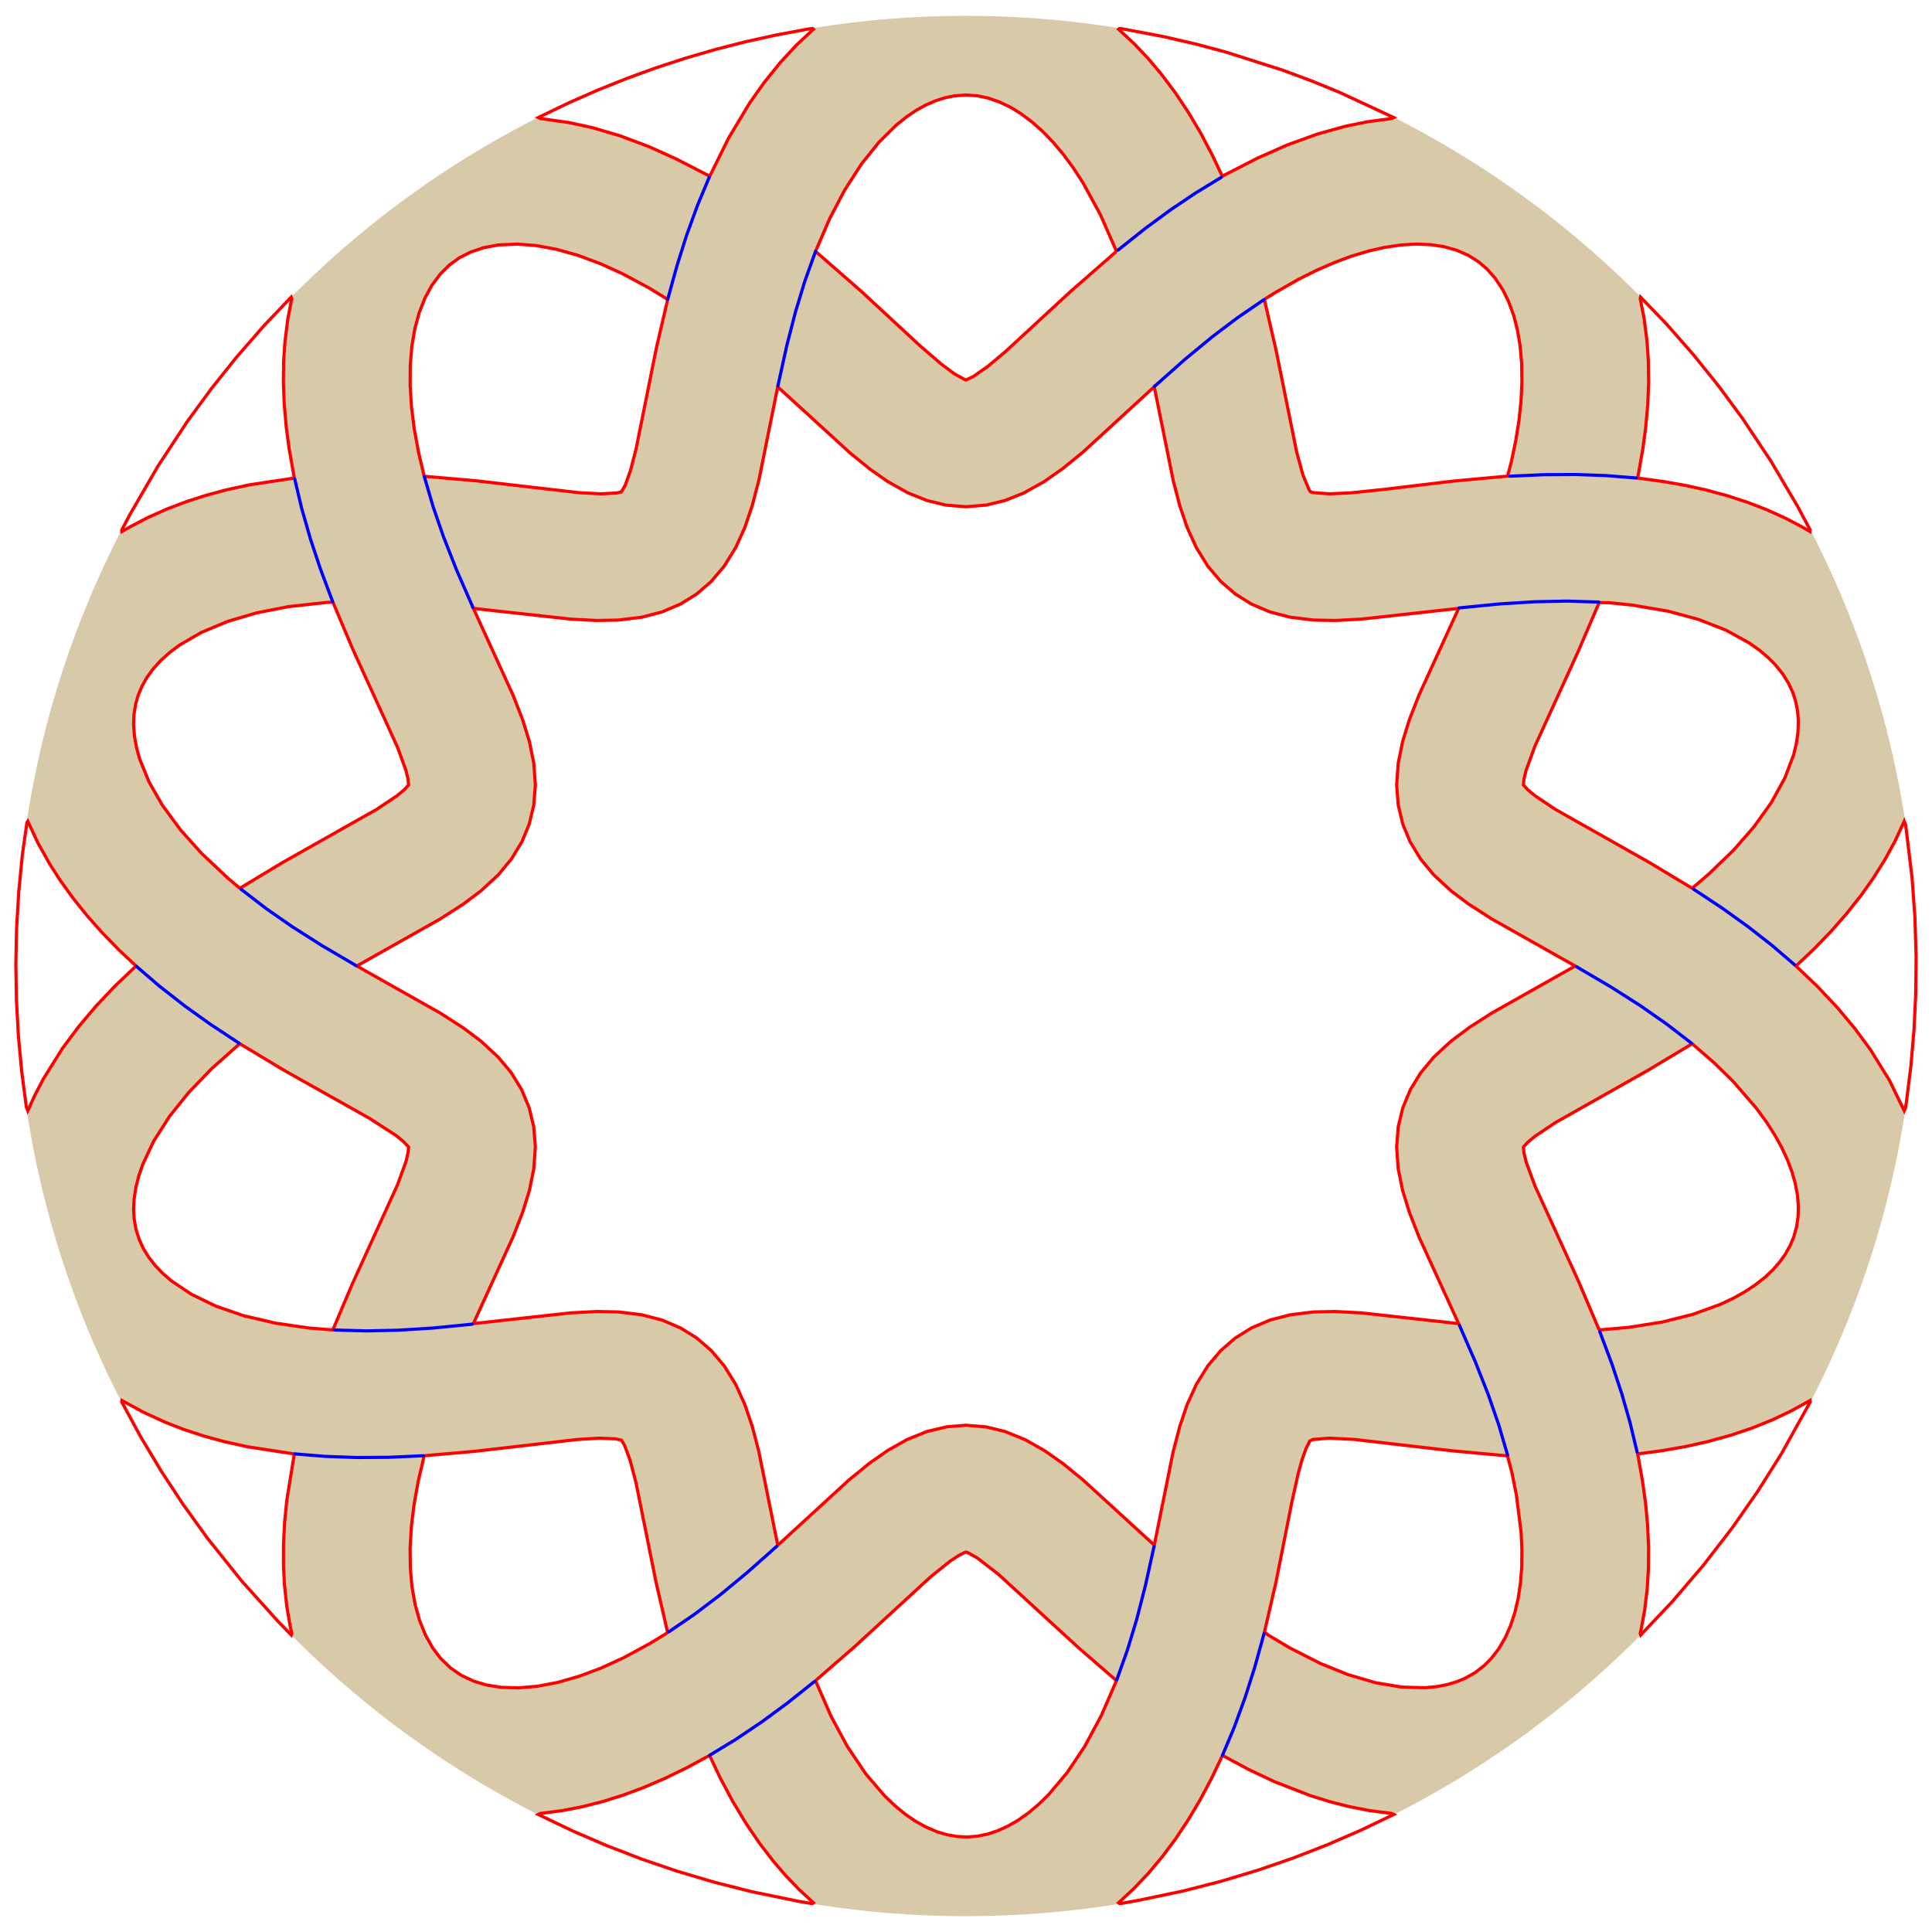
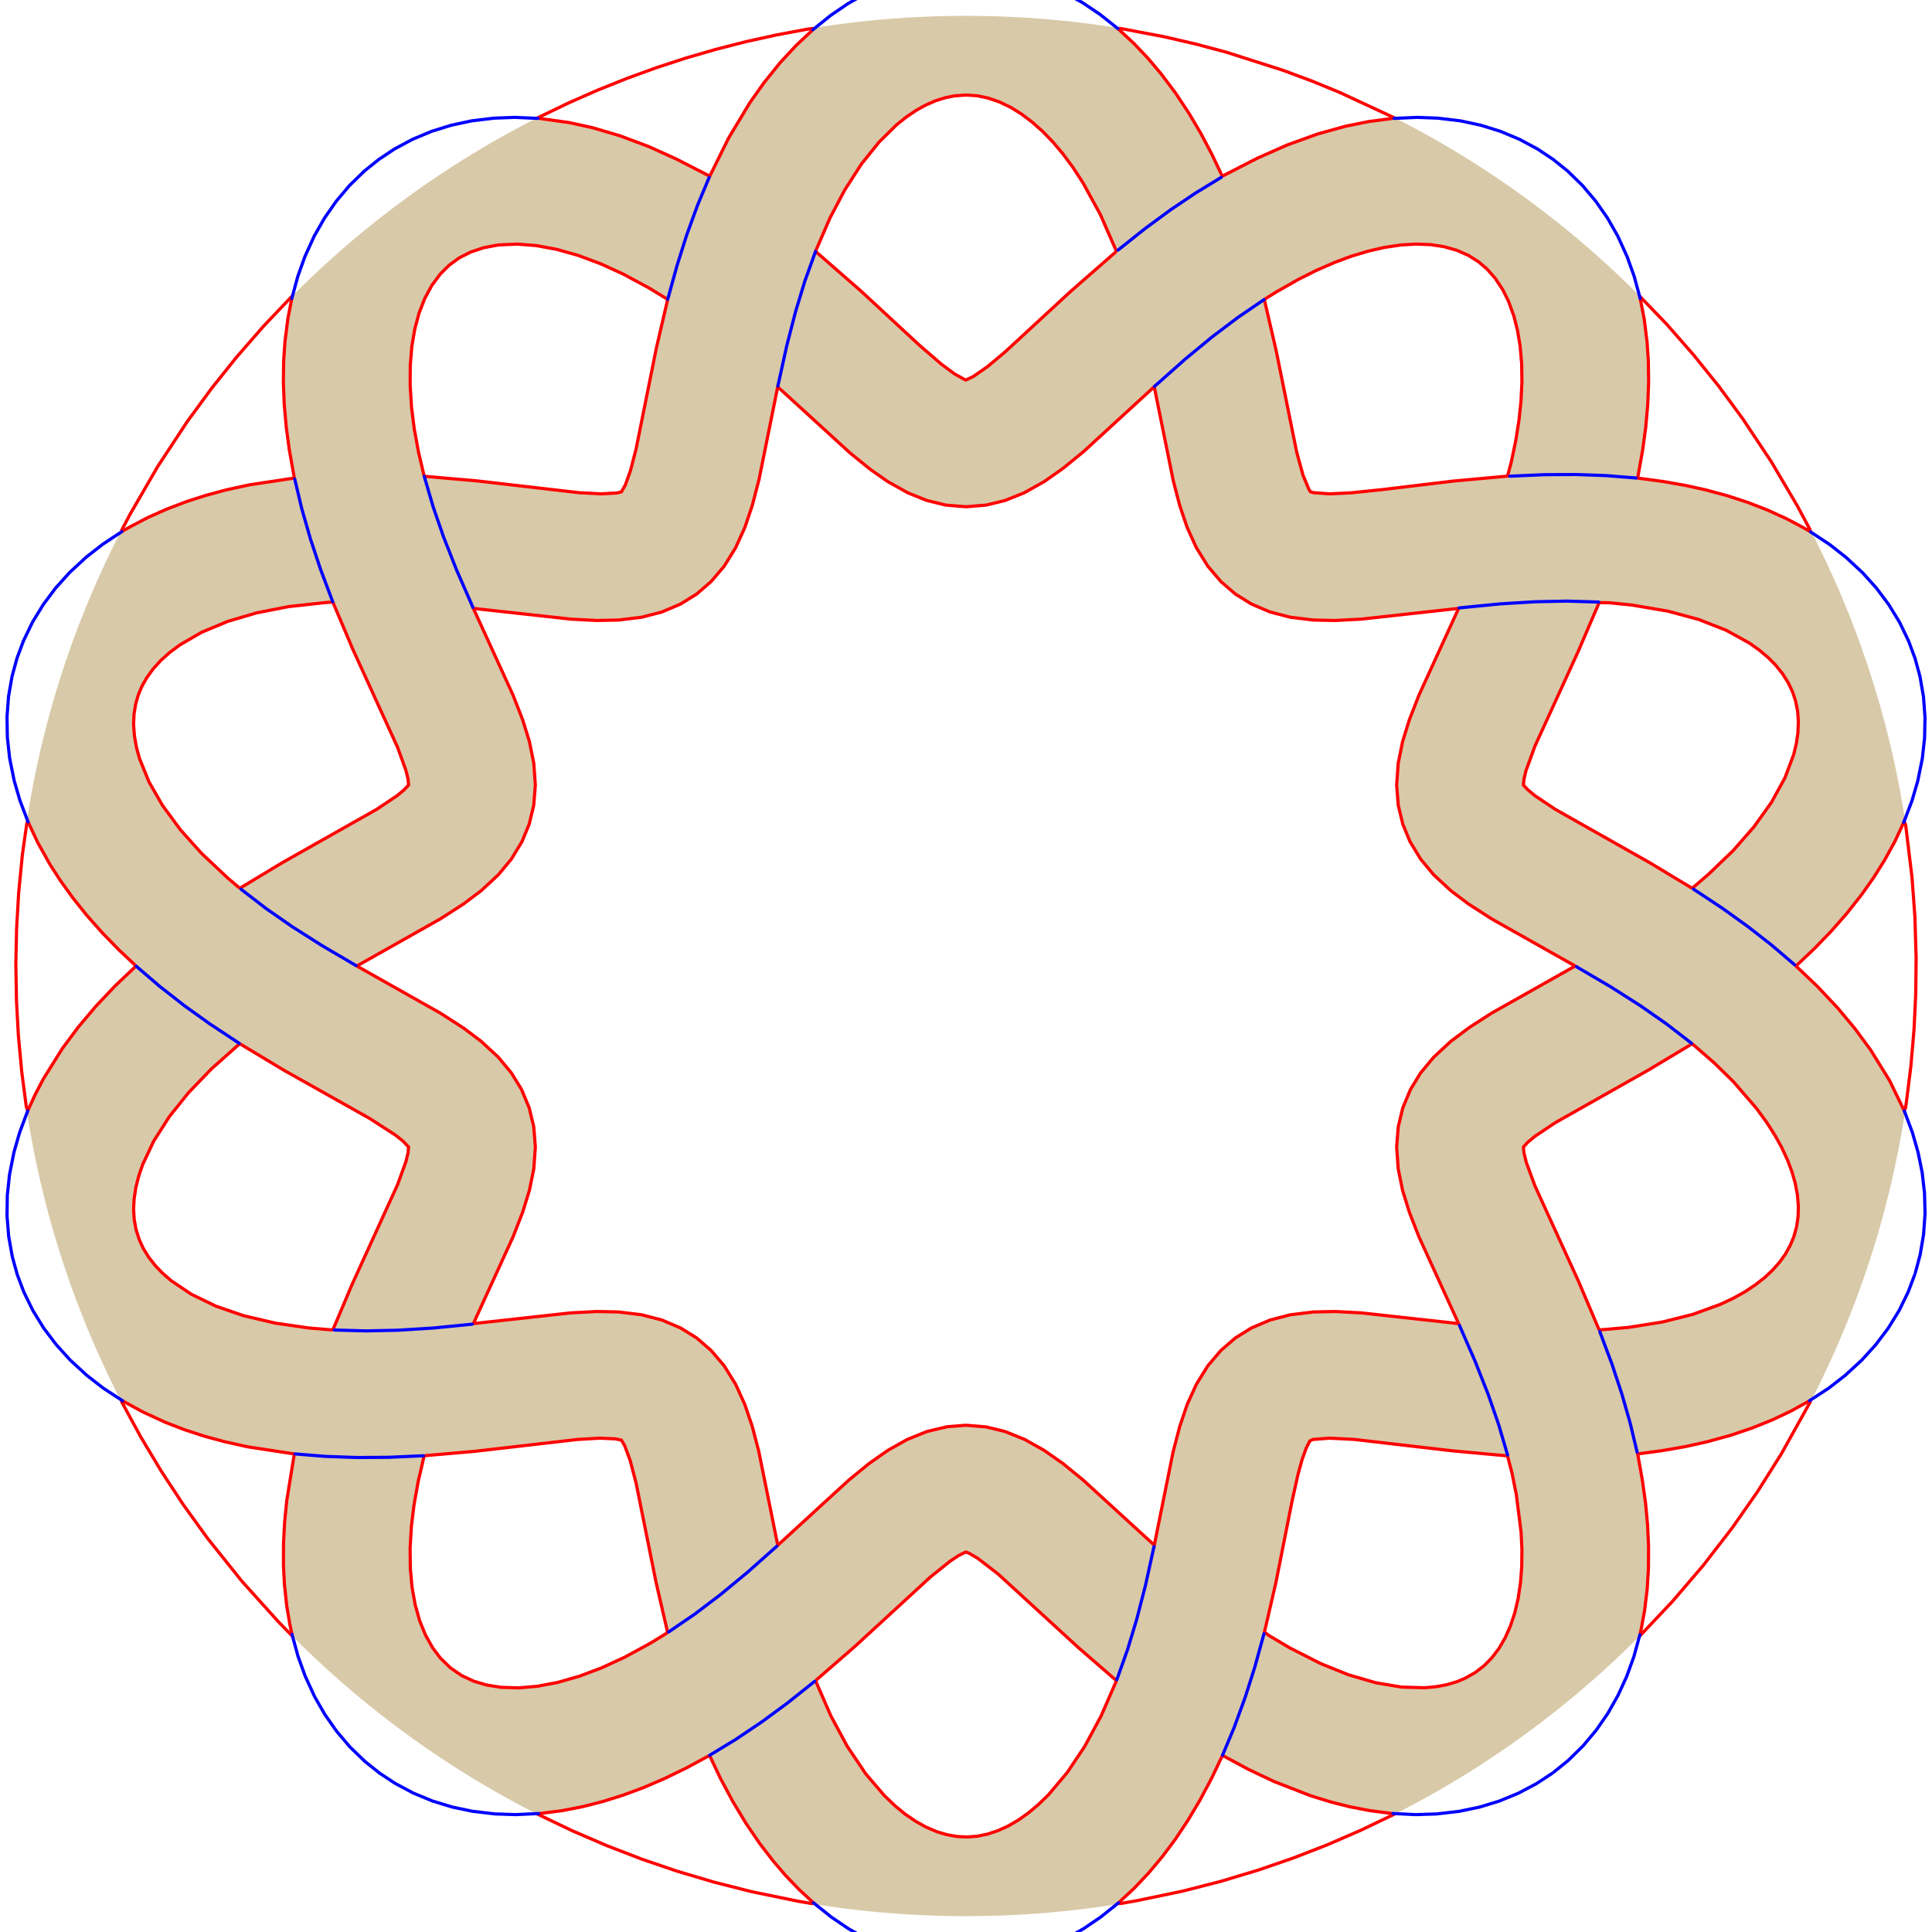
<svg xmlns="http://www.w3.org/2000/svg" width="61mm" height="61mm" viewBox="-30.5 -30.5 61 61">
  <g id="preview">
    <path fill="#d8c9a8" fill-rule="evenodd" d="M30 0A30 30 0 1 0 -30 0A30 30 0 1 0 30 0ZM-5.019 -29.577L-4.846 -29.601L-4.817 -29.577L-5.355 -29.074L-5.864 -28.526L-6.38 -27.886L-6.832 -27.246L-7.497 -26.138L-8.091 -24.937L-9.143 -25.478L-10.011 -25.87L-10.926 -26.213L-11.794 -26.469L-12.526 -26.629L-13.44 -26.757L-13.505 -26.789L-12.526 -27.26L-11.611 -27.662L-10.697 -28.028L-9.783 -28.36L-8.857 -28.663L-7.909 -28.939L-6.949 -29.184L-5.989 -29.396L-5.019 -29.577ZM4.817 -29.577L4.846 -29.601L4.891 -29.599L6.263 -29.339L7.269 -29.106L8.229 -28.849L10.011 -28.28L10.926 -27.94L11.794 -27.584L13.505 -26.789L13.44 -26.757L12.709 -26.661L11.977 -26.513L11.109 -26.272L10.149 -25.926L9.206 -25.509L8.091 -24.937L7.771 -25.612L7.416 -26.286L7.038 -26.926L6.613 -27.566L6.171 -28.155L5.743 -28.663L5.303 -29.126L4.817 -29.577ZM-0.361 -27.474L0 -27.5L0.366 -27.474L0.686 -27.407L1.051 -27.283L1.414 -27.109L1.737 -26.91L2.082 -26.651L2.423 -26.348L2.743 -26.017L3.063 -25.638L3.383 -25.205L3.692 -24.731L4.242 -23.726L4.743 -22.583L4.72 -22.537L3.308 -21.303L1.228 -19.383L0.681 -18.926L0.229 -18.612L0 -18.503L-0.046 -18.519L-0.366 -18.697L-0.777 -19.002L-1.463 -19.593L-3.308 -21.303L-4.72 -22.537L-4.743 -22.583L-4.297 -23.613L-3.828 -24.503L-3.298 -25.326L-2.748 -26.011L-2.191 -26.56L-1.874 -26.813L-1.571 -27.017L-1.28 -27.179L-0.96 -27.319L-0.64 -27.419L-0.361 -27.474ZM-14.762 -22.766L-14.171 -22.793L-13.577 -22.747L-12.937 -22.63L-12.251 -22.438L-11.534 -22.171L-10.832 -21.851L-10.011 -21.409L-9.463 -21.074L-9.423 -21.029L-9.774 -19.52L-10.418 -16.32L-10.596 -15.634L-10.761 -15.177L-10.88 -14.971L-11.017 -14.936L-11.52 -14.908L-12.206 -14.943L-15.451 -15.318L-17.051 -15.458L-17.097 -15.467L-17.115 -15.497L-17.287 -16.229L-17.421 -16.96L-17.507 -17.646L-17.55 -18.331L-17.546 -18.971L-17.497 -19.566L-17.403 -20.114L-17.268 -20.617L-17.09 -21.074L-16.868 -21.486L-16.596 -21.851L-16.32 -22.125L-16 -22.358L-15.634 -22.544L-15.223 -22.681L-14.762 -22.766ZM13.736 -22.766L14.217 -22.794L14.674 -22.775L15.086 -22.713L15.497 -22.598L15.863 -22.436L16.183 -22.234L16.457 -21.999L16.708 -21.714L16.95 -21.349L17.13 -20.983L17.297 -20.526L17.413 -20.069L17.497 -19.566L17.544 -19.017L17.552 -18.423L17.523 -17.829L17.46 -17.234L17.359 -16.594L17.216 -15.909L17.097 -15.467L15.406 -15.313L13.13 -15.04L12.16 -14.94L11.474 -14.908L10.971 -14.945L10.88 -14.971L10.834 -15.033L10.64 -15.497L10.44 -16.229L9.793 -19.429L9.423 -21.029L9.463 -21.074L9.783 -21.273L10.477 -21.669L11.063 -21.963L11.646 -22.217L12.16 -22.408L12.709 -22.573L13.211 -22.688L13.736 -22.766ZM-21.306 -21.12L-21.287 -21.074L-21.412 -20.434L-21.504 -19.703L-21.544 -19.109L-21.553 -18.423L-21.526 -17.737L-21.461 -17.006L-21.369 -16.32L-21.207 -15.406L-22.629 -15.191L-23.36 -15.032L-24.008 -14.857L-24.594 -14.669L-25.234 -14.426L-25.829 -14.161L-26.377 -13.875L-26.651 -13.718L-26.658 -13.76L-26.393 -14.263L-25.52 -15.771L-24.588 -17.189L-23.818 -18.24L-23.04 -19.213L-22.175 -20.206L-21.306 -21.12ZM21.298 -21.12L22.126 -20.26L22.975 -19.291L23.771 -18.301L24.523 -17.28L25.417 -15.936L26.243 -14.537L26.658 -13.76L26.651 -13.718L26.423 -13.849L25.9 -14.126L25.297 -14.4L24.686 -14.637L24.046 -14.846L23.36 -15.032L22.72 -15.173L22.034 -15.294L21.207 -15.406L21.369 -16.32L21.461 -17.006L21.526 -17.737L21.553 -18.423L21.544 -19.109L21.504 -19.703L21.412 -20.434L21.287 -21.074L21.298 -21.12ZM-5.945 -18.286L-3.657 -16.195L-3.021 -15.68L-2.469 -15.294L-1.829 -14.936L-1.234 -14.698L-0.64 -14.553L0 -14.5L0.64 -14.553L1.234 -14.698L1.829 -14.936L2.469 -15.294L3.063 -15.712L3.703 -16.234L5.943 -18.289L6.546 -15.314L6.749 -14.537L6.981 -13.851L7.271 -13.211L7.634 -12.625L8.046 -12.14L8.503 -11.745L9.011 -11.429L9.6 -11.178L10.24 -11.012L10.971 -10.923L11.657 -10.909L12.48 -10.952L15.554 -11.291L14.3 -8.549L13.997 -7.771L13.785 -7.086L13.646 -6.4L13.597 -5.714L13.648 -5.074L13.791 -4.48L14.017 -3.931L14.354 -3.376L14.766 -2.88L15.309 -2.377L15.863 -1.96L16.594 -1.489L19.234 0L16.594 1.489L15.909 1.929L15.314 2.373L14.766 2.88L14.354 3.376L14.034 3.897L13.791 4.48L13.648 5.074L13.597 5.714L13.646 6.4L13.785 7.086L13.997 7.771L14.3 8.549L15.554 11.291L12.48 10.952L11.657 10.909L10.971 10.923L10.24 11.012L9.6 11.178L9.011 11.429L8.503 11.745L8.046 12.14L7.634 12.625L7.271 13.211L6.981 13.851L6.749 14.537L6.537 15.35L5.945 18.286L3.697 16.229L3.063 15.711L2.469 15.294L1.855 14.949L1.234 14.698L0.64 14.553L0 14.5L-0.594 14.546L-1.234 14.698L-1.855 14.949L-2.469 15.294L-3.063 15.711L-3.697 16.229L-5.943 18.289L-6.545 15.314L-6.749 14.537L-6.981 13.851L-7.271 13.211L-7.634 12.625L-8.046 12.14L-8.503 11.745L-9.011 11.429L-9.6 11.178L-10.24 11.012L-10.971 10.923L-11.657 10.909L-12.48 10.952L-15.554 11.291L-14.3 8.549L-13.997 7.771L-13.785 7.086L-13.646 6.4L-13.597 5.714L-13.648 5.074L-13.791 4.48L-14.034 3.897L-14.354 3.376L-14.766 2.88L-15.314 2.373L-15.863 1.96L-16.594 1.489L-19.234 0L-16.594 -1.489L-15.863 -1.96L-15.309 -2.377L-14.766 -2.88L-14.354 -3.376L-14.017 -3.931L-13.791 -4.48L-13.648 -5.074L-13.597 -5.714L-13.646 -6.4L-13.785 -7.086L-13.997 -7.771L-14.3 -8.549L-15.554 -11.291L-12.48 -10.952L-11.657 -10.909L-10.971 -10.923L-10.24 -11.012L-9.6 -11.178L-9.011 -11.429L-8.503 -11.745L-8.046 -12.14L-7.634 -12.625L-7.271 -13.211L-6.981 -13.851L-6.749 -14.537L-6.535 -15.36L-5.945 -18.286ZM-20.236 -11.474L-20.023 -11.488L-19.977 -11.458L-19.365 -10.011L-17.947 -6.903L-17.682 -6.171L-17.616 -5.897L-17.6 -5.714L-17.737 -5.565L-17.966 -5.375L-18.606 -4.947L-21.577 -3.268L-22.903 -2.469L-22.949 -2.472L-23.314 -2.782L-24.137 -3.557L-24.8 -4.297L-25.371 -5.073L-25.792 -5.806L-26.091 -6.537L-26.192 -6.903L-26.256 -7.269L-26.282 -7.634L-26.268 -7.954L-26.216 -8.274L-26.137 -8.549L-26.023 -8.823L-25.87 -9.097L-25.672 -9.371L-25.424 -9.646L-25.143 -9.898L-24.823 -10.137L-24.137 -10.535L-23.314 -10.879L-22.4 -11.149L-21.394 -11.346L-20.236 -11.474ZM19.991 -11.474L20.297 -11.47L21.029 -11.396L22.171 -11.202L23.131 -10.942L24 -10.601L24.731 -10.198L25.051 -9.971L25.328 -9.737L25.555 -9.509L25.783 -9.226L25.966 -8.934L26.103 -8.641L26.193 -8.366L26.257 -8.046L26.281 -7.726L26.266 -7.36L26.22 -7.04L26.133 -6.674L25.857 -5.943L25.431 -5.166L24.874 -4.389L24.229 -3.652L23.451 -2.903L22.949 -2.472L22.903 -2.469L21.577 -3.268L18.606 -4.947L17.966 -5.375L17.737 -5.565L17.6 -5.714L17.616 -5.897L17.682 -6.171L17.966 -6.949L19.324 -9.92L19.991 -11.474ZM-29.65 -4.526L-29.623 -4.57L-29.303 -3.886L-28.918 -3.2L-28.594 -2.697L-28.199 -2.149L-27.76 -1.6L-27.274 -1.051L-26.743 -0.506L-26.205 0L-26.877 0.64L-27.474 1.272L-28.023 1.922L-28.526 2.597L-29.132 3.566L-29.394 4.068L-29.623 4.57L-29.669 4.447L-29.814 3.337L-29.92 2.194L-29.98 1.097L-30 -0.046L-29.976 -1.189L-29.909 -2.331L-29.793 -3.52L-29.65 -4.526ZM29.604 -4.526L29.623 -4.57L29.669 -4.447L29.87 -2.789L29.96 -1.554L29.999 -0.274L29.987 0.869L29.932 2.011L29.834 3.154L29.691 4.297L29.663 4.48L29.623 4.57L29.157 3.611L28.563 2.651L28.069 1.98L27.52 1.323L26.88 0.643L26.205 0L26.786 -0.549L27.316 -1.097L27.798 -1.646L28.268 -2.24L28.656 -2.789L29 -3.337L29.327 -3.931L29.604 -4.526ZM-22.999 2.514L-22.949 2.472L-22.903 2.469L-21.531 3.294L-18.834 4.81L-18.011 5.341L-17.774 5.531L-17.6 5.714L-17.616 5.897L-17.682 6.171L-17.947 6.903L-19.383 10.052L-19.977 11.458L-20.023 11.489L-20.75 11.429L-21.806 11.276L-22.811 11.04L-23.68 10.741L-24.457 10.365L-25.097 9.935L-25.371 9.696L-25.6 9.457L-25.809 9.189L-25.977 8.914L-26.103 8.64L-26.205 8.32L-26.263 8L-26.282 7.68L-26.266 7.36L-26.211 6.994L-26.119 6.629L-25.993 6.263L-25.648 5.531L-25.152 4.754L-24.549 4.001L-23.822 3.246L-22.999 2.514ZM22.831 2.514L22.903 2.469L22.949 2.472L23.628 3.063L24.229 3.652L24.96 4.498L25.28 4.936L25.543 5.349L25.746 5.714L25.938 6.126L26.076 6.491L26.181 6.857L26.25 7.223L26.281 7.589L26.272 7.909L26.226 8.229L26.137 8.549L26.023 8.823L25.87 9.097L25.691 9.347L25.469 9.6L25.226 9.829L24.914 10.073L24.592 10.286L24.229 10.489L23.817 10.683L22.949 10.999L21.989 11.24L20.937 11.408L20.023 11.489L19.977 11.458L19.344 9.966L17.966 6.948L17.691 6.203L17.616 5.897L17.6 5.714L17.737 5.565L17.966 5.375L18.606 4.947L21.531 3.294L22.831 2.514ZM-26.658 13.76L-26.651 13.718L-25.991 14.08L-25.28 14.407L-24.686 14.637L-24.046 14.846L-23.406 15.02L-22.674 15.182L-21.207 15.406L-21.445 16.869L-21.513 17.554L-21.549 18.24L-21.55 18.926L-21.52 19.52L-21.447 20.206L-21.346 20.8L-21.287 21.074L-21.303 21.123L-21.714 20.7L-22.859 19.429L-23.954 18.061L-24.714 17.006L-25.406 15.954L-26.057 14.867L-26.658 13.76ZM26.576 13.76L26.651 13.718L26.658 13.76L25.742 15.406L24.993 16.594L24.195 17.737L23.277 18.926L22.309 20.058L21.303 21.123L21.287 21.074L21.318 20.937L21.427 20.343L21.509 19.657L21.547 19.017L21.551 18.331L21.52 17.646L21.456 16.96L21.354 16.229L21.207 15.406L21.989 15.301L22.72 15.173L23.406 15.02L24.137 14.819L24.823 14.587L25.463 14.329L26.057 14.047L26.576 13.76ZM-12.268 14.949L-11.566 14.908L-11.063 14.93L-10.88 14.971L-10.782 15.131L-10.606 15.603L-10.418 16.32L-9.783 19.474L-9.423 21.029L-9.463 21.074L-9.966 21.382L-10.789 21.83L-11.52 22.166L-12.206 22.423L-12.891 22.62L-13.531 22.741L-14.126 22.792L-14.674 22.775L-15.131 22.703L-15.543 22.581L-15.928 22.4L-16.274 22.163L-16.594 21.854L-16.838 21.531L-17.068 21.12L-17.253 20.663L-17.393 20.16L-17.491 19.611L-17.544 19.017L-17.551 18.377L-17.511 17.691L-17.427 17.006L-17.296 16.274L-17.115 15.497L-17.097 15.467L-17.051 15.458L-15.497 15.322L-12.268 14.949ZM10.953 14.949L11.474 14.908L12.251 14.947L15.36 15.308L17.097 15.467L17.237 16L17.375 16.686L17.526 17.874L17.552 18.423L17.546 18.971L17.507 19.474L17.432 19.977L17.324 20.434L17.186 20.846L17.023 21.211L16.823 21.554L16.596 21.851L16.366 22.085L16.077 22.309L15.753 22.491L15.497 22.598L15.177 22.693L14.857 22.753L14.491 22.788L13.76 22.768L12.937 22.63L12.069 22.376L11.2 22.026L10.226 21.531L9.554 21.132L9.423 21.029L9.783 19.474L10.291 16.914L10.484 16.046L10.61 15.589L10.741 15.223L10.858 14.994L10.953 14.949ZM-0.032 18.514L0 18.503L0.091 18.539L0.365 18.697L1.017 19.2L3.56 21.531L4.72 22.537L4.743 22.583L4.265 23.68L3.749 24.638L3.197 25.463L2.606 26.165L2.286 26.476L1.967 26.743L1.646 26.97L1.326 27.156L1.006 27.301L0.686 27.407L0.366 27.474L0.046 27.5L-0.274 27.485L-0.594 27.43L-0.914 27.336L-1.28 27.179L-1.6 26.999L-1.92 26.779L-2.243 26.514L-2.577 26.194L-3.163 25.509L-3.749 24.638L-4.265 23.68L-4.743 22.583L-4.72 22.537L-3.51 21.486L-1.123 19.291L-0.498 18.789L-0.229 18.612L-0.032 18.514ZM-8.163 24.96L-8.091 24.937L-7.755 25.646L-7.364 26.377L-6.949 27.066L-6.515 27.703L-6.094 28.251L-5.702 28.709L-5.263 29.166L-4.817 29.577L-4.846 29.601L-4.891 29.599L-5.303 29.528L-6.766 29.227L-7.954 28.926L-9.143 28.573L-10.24 28.198L-11.337 27.775L-12.434 27.302L-13.505 26.789L-13.44 26.757L-12.754 26.669L-12.114 26.545L-11.474 26.382L-10.834 26.182L-10.194 25.945L-9.509 25.651L-8.823 25.318L-8.163 24.96ZM8.081 24.96L8.091 24.937L8.137 24.945L8.914 25.364L9.737 25.753L10.88 26.197L11.52 26.395L12.114 26.545L12.754 26.669L13.44 26.757L13.505 26.789L12.48 27.281L11.402 27.749L10.331 28.165L9.234 28.543L8.046 28.901L6.857 29.206L5.394 29.511L4.891 29.599L4.846 29.601L4.817 29.577L5.303 29.126L5.76 28.644L6.204 28.114L6.613 27.566L7.009 26.971L7.39 26.331L7.755 25.646L8.081 24.96Z" />
  </g>
  <g id="cut" fill="none" stroke="#ff0000" stroke-width="0.1">
    <path d="M-5.019 -29.577L-4.846 -29.601L-4.817 -29.577L-5.355 -29.074L-5.864 -28.526L-6.38 -27.886L-6.832 -27.246L-7.497 -26.138L-8.091 -24.937L-9.143 -25.478L-10.011 -25.87L-10.926 -26.213L-11.794 -26.469L-12.526 -26.629L-13.44 -26.757L-13.505 -26.789L-12.526 -27.26L-11.611 -27.662L-10.697 -28.028L-9.783 -28.36L-8.857 -28.663L-7.909 -28.939L-6.949 -29.184L-5.989 -29.396L-5.019 -29.577ZM4.817 -29.577L4.846 -29.601L4.891 -29.599L6.263 -29.339L7.269 -29.106L8.229 -28.849L10.011 -28.28L10.926 -27.94L11.794 -27.584L13.505 -26.789L13.44 -26.757L12.709 -26.661L11.977 -26.513L11.109 -26.272L10.149 -25.926L9.206 -25.509L8.091 -24.937L7.771 -25.612L7.416 -26.286L7.038 -26.926L6.613 -27.566L6.171 -28.155L5.743 -28.663L5.303 -29.126L4.817 -29.577ZM-0.361 -27.474L0 -27.5L0.366 -27.474L0.686 -27.407L1.051 -27.283L1.414 -27.109L1.737 -26.91L2.082 -26.651L2.423 -26.348L2.743 -26.017L3.063 -25.638L3.383 -25.205L3.692 -24.731L4.242 -23.726L4.743 -22.583L4.72 -22.537L3.308 -21.303L1.228 -19.383L0.681 -18.926L0.229 -18.612L0 -18.503L-0.046 -18.519L-0.366 -18.697L-0.777 -19.002L-1.463 -19.593L-3.308 -21.303L-4.72 -22.537L-4.743 -22.583L-4.297 -23.613L-3.828 -24.503L-3.298 -25.326L-2.748 -26.011L-2.191 -26.56L-1.874 -26.813L-1.571 -27.017L-1.28 -27.179L-0.96 -27.319L-0.64 -27.419L-0.361 -27.474ZM-14.762 -22.766L-14.171 -22.793L-13.577 -22.747L-12.937 -22.63L-12.251 -22.438L-11.534 -22.171L-10.832 -21.851L-10.011 -21.409L-9.463 -21.074L-9.423 -21.029L-9.774 -19.52L-10.418 -16.32L-10.596 -15.634L-10.761 -15.177L-10.88 -14.971L-11.017 -14.936L-11.52 -14.908L-12.206 -14.943L-15.451 -15.318L-17.051 -15.458L-17.097 -15.467L-17.115 -15.497L-17.287 -16.229L-17.421 -16.96L-17.507 -17.646L-17.55 -18.331L-17.546 -18.971L-17.497 -19.566L-17.403 -20.114L-17.268 -20.617L-17.09 -21.074L-16.868 -21.486L-16.596 -21.851L-16.32 -22.125L-16 -22.358L-15.634 -22.544L-15.223 -22.681L-14.762 -22.766ZM13.736 -22.766L14.217 -22.794L14.674 -22.775L15.086 -22.713L15.497 -22.598L15.863 -22.436L16.183 -22.234L16.457 -21.999L16.708 -21.714L16.95 -21.349L17.13 -20.983L17.297 -20.526L17.413 -20.069L17.497 -19.566L17.544 -19.017L17.552 -18.423L17.523 -17.829L17.46 -17.234L17.359 -16.594L17.216 -15.909L17.097 -15.467L15.406 -15.313L13.13 -15.04L12.16 -14.94L11.474 -14.908L10.971 -14.945L10.88 -14.971L10.834 -15.033L10.64 -15.497L10.44 -16.229L9.793 -19.429L9.423 -21.029L9.463 -21.074L9.783 -21.273L10.477 -21.669L11.063 -21.963L11.646 -22.217L12.16 -22.408L12.709 -22.573L13.211 -22.688L13.736 -22.766ZM-21.306 -21.12L-21.287 -21.074L-21.412 -20.434L-21.504 -19.703L-21.544 -19.109L-21.553 -18.423L-21.526 -17.737L-21.461 -17.006L-21.369 -16.32L-21.207 -15.406L-22.629 -15.191L-23.36 -15.032L-24.008 -14.857L-24.594 -14.669L-25.234 -14.426L-25.829 -14.161L-26.377 -13.875L-26.651 -13.718L-26.658 -13.76L-26.393 -14.263L-25.52 -15.771L-24.588 -17.189L-23.818 -18.24L-23.04 -19.213L-22.175 -20.206L-21.306 -21.12ZM21.298 -21.12L22.126 -20.26L22.975 -19.291L23.771 -18.301L24.523 -17.28L25.417 -15.936L26.243 -14.537L26.658 -13.76L26.651 -13.718L26.423 -13.849L25.9 -14.126L25.297 -14.4L24.686 -14.637L24.046 -14.846L23.36 -15.032L22.72 -15.173L22.034 -15.294L21.207 -15.406L21.369 -16.32L21.461 -17.006L21.526 -17.737L21.553 -18.423L21.544 -19.109L21.504 -19.703L21.412 -20.434L21.287 -21.074L21.298 -21.12ZM-5.945 -18.286L-3.657 -16.195L-3.021 -15.68L-2.469 -15.294L-1.829 -14.936L-1.234 -14.698L-0.64 -14.553L0 -14.5L0.64 -14.553L1.234 -14.698L1.829 -14.936L2.469 -15.294L3.063 -15.712L3.703 -16.234L5.943 -18.289L6.546 -15.314L6.749 -14.537L6.981 -13.851L7.271 -13.211L7.634 -12.625L8.046 -12.14L8.503 -11.745L9.011 -11.429L9.6 -11.178L10.24 -11.012L10.971 -10.923L11.657 -10.909L12.48 -10.952L15.554 -11.291L14.3 -8.549L13.997 -7.771L13.785 -7.086L13.646 -6.4L13.597 -5.714L13.648 -5.074L13.791 -4.48L14.017 -3.931L14.354 -3.376L14.766 -2.88L15.309 -2.377L15.863 -1.96L16.594 -1.489L19.234 0L16.594 1.489L15.909 1.929L15.314 2.373L14.766 2.88L14.354 3.376L14.034 3.897L13.791 4.48L13.648 5.074L13.597 5.714L13.646 6.4L13.785 7.086L13.997 7.771L14.3 8.549L15.554 11.291L12.48 10.952L11.657 10.909L10.971 10.923L10.24 11.012L9.6 11.178L9.011 11.429L8.503 11.745L8.046 12.14L7.634 12.625L7.271 13.211L6.981 13.851L6.749 14.537L6.537 15.35L5.945 18.286L3.697 16.229L3.063 15.711L2.469 15.294L1.855 14.949L1.234 14.698L0.64 14.553L0 14.5L-0.594 14.546L-1.234 14.698L-1.855 14.949L-2.469 15.294L-3.063 15.711L-3.697 16.229L-5.943 18.289L-6.545 15.314L-6.749 14.537L-6.981 13.851L-7.271 13.211L-7.634 12.625L-8.046 12.14L-8.503 11.745L-9.011 11.429L-9.6 11.178L-10.24 11.012L-10.971 10.923L-11.657 10.909L-12.48 10.952L-15.554 11.291L-14.3 8.549L-13.997 7.771L-13.785 7.086L-13.646 6.4L-13.597 5.714L-13.648 5.074L-13.791 4.48L-14.034 3.897L-14.354 3.376L-14.766 2.88L-15.314 2.373L-15.863 1.96L-16.594 1.489L-19.234 0L-16.594 -1.489L-15.863 -1.96L-15.309 -2.377L-14.766 -2.88L-14.354 -3.376L-14.017 -3.931L-13.791 -4.48L-13.648 -5.074L-13.597 -5.714L-13.646 -6.4L-13.785 -7.086L-13.997 -7.771L-14.3 -8.549L-15.554 -11.291L-12.48 -10.952L-11.657 -10.909L-10.971 -10.923L-10.24 -11.012L-9.6 -11.178L-9.011 -11.429L-8.503 -11.745L-8.046 -12.14L-7.634 -12.625L-7.271 -13.211L-6.981 -13.851L-6.749 -14.537L-6.535 -15.36L-5.945 -18.286ZM-20.236 -11.474L-20.023 -11.488L-19.977 -11.458L-19.365 -10.011L-17.947 -6.903L-17.682 -6.171L-17.616 -5.897L-17.6 -5.714L-17.737 -5.565L-17.966 -5.375L-18.606 -4.947L-21.577 -3.268L-22.903 -2.469L-22.949 -2.472L-23.314 -2.782L-24.137 -3.557L-24.8 -4.297L-25.371 -5.073L-25.792 -5.806L-26.091 -6.537L-26.192 -6.903L-26.256 -7.269L-26.282 -7.634L-26.268 -7.954L-26.216 -8.274L-26.137 -8.549L-26.023 -8.823L-25.87 -9.097L-25.672 -9.371L-25.424 -9.646L-25.143 -9.898L-24.823 -10.137L-24.137 -10.535L-23.314 -10.879L-22.4 -11.149L-21.394 -11.346L-20.236 -11.474ZM19.991 -11.474L20.297 -11.47L21.029 -11.396L22.171 -11.202L23.131 -10.942L24 -10.601L24.731 -10.198L25.051 -9.971L25.328 -9.737L25.555 -9.509L25.783 -9.226L25.966 -8.934L26.103 -8.641L26.193 -8.366L26.257 -8.046L26.281 -7.726L26.266 -7.36L26.22 -7.04L26.133 -6.674L25.857 -5.943L25.431 -5.166L24.874 -4.389L24.229 -3.652L23.451 -2.903L22.949 -2.472L22.903 -2.469L21.577 -3.268L18.606 -4.947L17.966 -5.375L17.737 -5.565L17.6 -5.714L17.616 -5.897L17.682 -6.171L17.966 -6.949L19.324 -9.92L19.991 -11.474ZM-29.65 -4.526L-29.623 -4.57L-29.303 -3.886L-28.918 -3.2L-28.594 -2.697L-28.199 -2.149L-27.76 -1.6L-27.274 -1.051L-26.743 -0.506L-26.205 0L-26.877 0.64L-27.474 1.272L-28.023 1.922L-28.526 2.597L-29.132 3.566L-29.394 4.068L-29.623 4.57L-29.669 4.447L-29.814 3.337L-29.92 2.194L-29.98 1.097L-30 -0.046L-29.976 -1.189L-29.909 -2.331L-29.793 -3.52L-29.65 -4.526ZM29.604 -4.526L29.623 -4.57L29.669 -4.447L29.87 -2.789L29.96 -1.554L29.999 -0.274L29.987 0.869L29.932 2.011L29.834 3.154L29.691 4.297L29.663 4.48L29.623 4.57L29.157 3.611L28.563 2.651L28.069 1.98L27.52 1.323L26.88 0.643L26.205 0L26.786 -0.549L27.316 -1.097L27.798 -1.646L28.268 -2.24L28.656 -2.789L29 -3.337L29.327 -3.931L29.604 -4.526ZM-22.999 2.514L-22.949 2.472L-22.903 2.469L-21.531 3.294L-18.834 4.81L-18.011 5.341L-17.774 5.531L-17.6 5.714L-17.616 5.897L-17.682 6.171L-17.947 6.903L-19.383 10.052L-19.977 11.458L-20.023 11.489L-20.75 11.429L-21.806 11.276L-22.811 11.04L-23.68 10.741L-24.457 10.365L-25.097 9.935L-25.371 9.696L-25.6 9.457L-25.809 9.189L-25.977 8.914L-26.103 8.64L-26.205 8.32L-26.263 8L-26.282 7.68L-26.266 7.36L-26.211 6.994L-26.119 6.629L-25.993 6.263L-25.648 5.531L-25.152 4.754L-24.549 4.001L-23.822 3.246L-22.999 2.514ZM22.831 2.514L22.903 2.469L22.949 2.472L23.628 3.063L24.229 3.652L24.96 4.498L25.28 4.936L25.543 5.349L25.746 5.714L25.938 6.126L26.076 6.491L26.181 6.857L26.25 7.223L26.281 7.589L26.272 7.909L26.226 8.229L26.137 8.549L26.023 8.823L25.87 9.097L25.691 9.347L25.469 9.6L25.226 9.829L24.914 10.073L24.592 10.286L24.229 10.489L23.817 10.683L22.949 10.999L21.989 11.24L20.937 11.408L20.023 11.489L19.977 11.458L19.344 9.966L17.966 6.948L17.691 6.203L17.616 5.897L17.6 5.714L17.737 5.565L17.966 5.375L18.606 4.947L21.531 3.294L22.831 2.514ZM-26.658 13.76L-26.651 13.718L-25.991 14.08L-25.28 14.407L-24.686 14.637L-24.046 14.846L-23.406 15.02L-22.674 15.182L-21.207 15.406L-21.445 16.869L-21.513 17.554L-21.549 18.24L-21.55 18.926L-21.52 19.52L-21.447 20.206L-21.346 20.8L-21.287 21.074L-21.303 21.123L-21.714 20.7L-22.859 19.429L-23.954 18.061L-24.714 17.006L-25.406 15.954L-26.057 14.867L-26.658 13.76ZM26.576 13.76L26.651 13.718L26.658 13.76L25.742 15.406L24.993 16.594L24.195 17.737L23.277 18.926L22.309 20.058L21.303 21.123L21.287 21.074L21.318 20.937L21.427 20.343L21.509 19.657L21.547 19.017L21.551 18.331L21.52 17.646L21.456 16.96L21.354 16.229L21.207 15.406L21.989 15.301L22.72 15.173L23.406 15.02L24.137 14.819L24.823 14.587L25.463 14.329L26.057 14.047L26.576 13.76ZM-12.268 14.949L-11.566 14.908L-11.063 14.93L-10.88 14.971L-10.782 15.131L-10.606 15.603L-10.418 16.32L-9.783 19.474L-9.423 21.029L-9.463 21.074L-9.966 21.382L-10.789 21.83L-11.52 22.166L-12.206 22.423L-12.891 22.62L-13.531 22.741L-14.126 22.792L-14.674 22.775L-15.131 22.703L-15.543 22.581L-15.928 22.4L-16.274 22.163L-16.594 21.854L-16.838 21.531L-17.068 21.12L-17.253 20.663L-17.393 20.16L-17.491 19.611L-17.544 19.017L-17.551 18.377L-17.511 17.691L-17.427 17.006L-17.296 16.274L-17.115 15.497L-17.097 15.467L-17.051 15.458L-15.497 15.322L-12.268 14.949ZM10.953 14.949L11.474 14.908L12.251 14.947L15.36 15.308L17.097 15.467L17.237 16L17.375 16.686L17.526 17.874L17.552 18.423L17.546 18.971L17.507 19.474L17.432 19.977L17.324 20.434L17.186 20.846L17.023 21.211L16.823 21.554L16.596 21.851L16.366 22.085L16.077 22.309L15.753 22.491L15.497 22.598L15.177 22.693L14.857 22.753L14.491 22.788L13.76 22.768L12.937 22.63L12.069 22.376L11.2 22.026L10.226 21.531L9.554 21.132L9.423 21.029L9.783 19.474L10.291 16.914L10.484 16.046L10.61 15.589L10.741 15.223L10.858 14.994L10.953 14.949ZM-0.032 18.514L0 18.503L0.091 18.539L0.365 18.697L1.017 19.2L3.56 21.531L4.72 22.537L4.743 22.583L4.265 23.68L3.749 24.638L3.197 25.463L2.606 26.165L2.286 26.476L1.967 26.743L1.646 26.97L1.326 27.156L1.006 27.301L0.686 27.407L0.366 27.474L0.046 27.5L-0.274 27.485L-0.594 27.43L-0.914 27.336L-1.28 27.179L-1.6 26.999L-1.92 26.779L-2.243 26.514L-2.577 26.194L-3.163 25.509L-3.749 24.638L-4.265 23.68L-4.743 22.583L-4.72 22.537L-3.51 21.486L-1.123 19.291L-0.498 18.789L-0.229 18.612L-0.032 18.514ZM-8.163 24.96L-8.091 24.937L-7.755 25.646L-7.364 26.377L-6.949 27.066L-6.515 27.703L-6.094 28.251L-5.702 28.709L-5.263 29.166L-4.817 29.577L-4.846 29.601L-4.891 29.599L-5.303 29.528L-6.766 29.227L-7.954 28.926L-9.143 28.573L-10.24 28.198L-11.337 27.775L-12.434 27.302L-13.505 26.789L-13.44 26.757L-12.754 26.669L-12.114 26.545L-11.474 26.382L-10.834 26.182L-10.194 25.945L-9.509 25.651L-8.823 25.318L-8.163 24.96ZM8.081 24.96L8.091 24.937L8.137 24.945L8.914 25.364L9.737 25.753L10.88 26.197L11.52 26.395L12.114 26.545L12.754 26.669L13.44 26.757L13.505 26.789L12.48 27.281L11.402 27.749L10.331 28.165L9.234 28.543L8.046 28.901L6.857 29.206L5.394 29.511L4.891 29.599L4.846 29.601L4.817 29.577L5.303 29.126L5.76 28.644L6.204 28.114L6.613 27.566L7.009 26.971L7.39 26.331L7.755 25.646L8.081 24.96Z" />
  </g>
  <g id="engrave" fill="none" stroke="#0000ff" stroke-width="0.1" stroke-linecap="round">
-     <path d="M5.936 18.332L5.668 19.549L5.391 20.625L5.099 21.589L4.763 22.531M-15.59 11.309L-16.83 11.431L-17.939 11.5L-18.945 11.521L-19.945 11.493M-15.568 -11.322L-16.089 -12.515L-16.496 -13.549L-16.825 -14.501L-17.105 -15.46M5.949 -18.298L6.922 -19.162L7.779 -19.869L8.583 -20.476L9.408 -21.039M19.278 0.025L20.353 0.656L21.291 1.253L22.117 1.829L22.908 2.439M-5.973 18.32L-6.905 19.147L-7.762 19.855L-8.564 20.463L-9.39 21.027M-19.259 -0.014L-20.335 -0.645L-21.272 -1.24L-22.099 -1.815L-22.891 -2.425M-5.94 -18.311L-5.66 -19.581L-5.382 -20.658L-5.089 -21.621L-4.751 -22.561M15.569 -11.306L16.863 -11.433L17.972 -11.501L18.979 -11.521L19.978 -11.491M15.582 11.351L16.08 12.494L16.488 13.528L16.818 14.479L17.099 15.439M9.409 21.082L9.117 22.141L8.815 23.089L8.468 24.04L8.099 24.92M-17.13 15.463L-18.227 15.512L-19.222 15.519L-20.234 15.483L-21.184 15.405M-19.995 -11.501L-20.381 -12.529L-20.695 -13.473L-20.974 -14.446L-21.194 -15.374M4.799 -22.603L5.659 -23.287L6.462 -23.877L7.246 -24.404L8.06 -24.901M22.969 -2.427L23.885 -1.821L24.694 -1.24L25.438 -0.659L26.163 -0.038M-4.779 22.586L-5.638 23.271L-6.44 23.861L-7.28 24.426L-8.095 24.921M-22.947 2.441L-23.863 1.836L-24.673 1.257L-25.47 0.633L-26.193 0.011M-9.416 -21.057L-9.124 -22.115L-8.824 -23.064L-8.478 -24.015L-8.11 -24.895M17.168 -15.465L18.266 -15.513L19.262 -15.518L20.207 -15.484L21.157 -15.408M20.009 11.537L20.394 12.566L20.707 13.511L20.967 14.419L21.189 15.347" />
+     <path d="M5.936 18.332L5.668 19.549L5.391 20.625L5.099 21.589L4.763 22.531M-15.59 11.309L-16.83 11.431L-17.939 11.5L-18.945 11.521L-19.945 11.493M-15.568 -11.322L-16.089 -12.515L-16.496 -13.549L-16.825 -14.501L-17.105 -15.46M5.949 -18.298L6.922 -19.162L7.779 -19.869L8.583 -20.476L9.408 -21.039M19.278 0.025L20.353 0.656L21.291 1.253L22.117 1.829L22.908 2.439M-5.973 18.32L-6.905 19.147L-7.762 19.855L-8.564 20.463L-9.39 21.027M-19.259 -0.014L-20.335 -0.645L-21.272 -1.24L-22.099 -1.815L-22.891 -2.425M-5.94 -18.311L-5.66 -19.581L-5.382 -20.658L-5.089 -21.621L-4.751 -22.561M15.569 -11.306L16.863 -11.433L17.972 -11.501L18.979 -11.521L19.978 -11.491M15.582 11.351L16.08 12.494L16.488 13.528L16.818 14.479L17.099 15.439M9.409 21.082L9.117 22.141L8.815 23.089L8.468 24.04L8.099 24.92M-17.13 15.463L-18.227 15.512L-19.222 15.519L-20.234 15.483L-21.184 15.405M-19.995 -11.501L-20.381 -12.529L-20.695 -13.473L-20.974 -14.446L-21.194 -15.374M4.799 -22.603L5.659 -23.287L6.462 -23.877L7.246 -24.404L8.06 -24.901M22.969 -2.427L23.885 -1.821L24.694 -1.24L25.438 -0.659L26.163 -0.038M-4.779 22.586L-5.638 23.271L-6.44 23.861L-7.28 24.426L-8.095 24.921M-22.947 2.441L-23.863 1.836L-24.673 1.257L-25.47 0.633L-26.193 0.011M-9.416 -21.057L-9.124 -22.115L-8.824 -23.064L-8.478 -24.015L-8.11 -24.895M17.168 -15.465L18.266 -15.513L19.262 -15.518L20.207 -15.484L21.157 -15.408M20.009 11.537L20.394 12.566L20.707 13.511L20.967 14.419L21.189 15.347M29.954 9.746L29.747 10.295L29.46 10.881L29.118 11.436L28.725 11.956L28.287 12.439L27.757 12.927L27.239 13.329L26.632 13.726M4.815 29.579L4.248 30.032L3.705 30.4L3.078 30.752L2.482 31.019L1.865 31.231L1.232 31.383L0.586 31.474L0 31.5L-0.586 31.474L-1.232 31.383L-1.865 31.231L-2.482 31.019L-3.078 30.752L-3.705 30.4L-4.248 30.032L-4.815 29.579M-26.632 13.726L-27.239 13.329L-27.757 12.927L-28.287 12.439L-28.725 11.956L-29.118 11.436L-29.46 10.881L-29.747 10.295L-29.954 9.746L-30.111 9.181L-30.226 8.539L-30.278 7.89L-30.269 7.238L-30.2 6.589L-30.06 5.883L-29.879 5.252L-29.625 4.574M-21.287 -21.074L-21.097 -21.774L-20.876 -22.392L-20.578 -23.047L-20.255 -23.614L-19.882 -24.149L-19.461 -24.647L-18.994 -25.101L-18.536 -25.469L-18.048 -25.794L-17.474 -26.102L-16.872 -26.354L-16.25 -26.547L-15.611 -26.684L-14.897 -26.77L-14.242 -26.794L-13.517 -26.762M13.517 -26.762L14.242 -26.794L14.897 -26.77L15.611 -26.684L16.25 -26.547L16.872 -26.354L17.474 -26.102L18.048 -25.794L18.536 -25.469L18.994 -25.101L19.461 -24.647L19.882 -24.149L20.255 -23.614L20.578 -23.047L20.876 -22.392L21.097 -21.774L21.287 -21.074M29.625 4.574L29.879 5.252L30.06 5.883L30.19 6.524L30.264 7.173L30.28 7.825L30.234 8.475L30.126 9.117L29.974 9.684M18.505 25.492L18.014 25.814L17.438 26.119L16.835 26.367L16.212 26.557L15.573 26.69L14.858 26.773L14.202 26.794L13.478 26.759M-13.491 26.76L-14.215 26.794L-14.871 26.772L-15.586 26.688L-16.224 26.554L-16.848 26.363L-17.45 26.114L-18.026 25.807L-18.515 25.484L-18.974 25.118L-19.443 24.666L-19.866 24.17L-20.241 23.636L-20.566 23.07L-20.866 22.416L-21.089 21.799L-21.281 21.1M-29.614 -4.549L-29.871 -5.227L-30.054 -5.858L-30.196 -6.563L-30.267 -7.212L-30.279 -7.864L-30.23 -8.514L-30.117 -9.156L-29.962 -9.722L-29.757 -10.271L-29.473 -10.858L-29.133 -11.414L-28.742 -11.936L-28.305 -12.421L-27.777 -12.91L-27.26 -13.313L-26.655 -13.713M-4.835 -29.562L-4.27 -30.016L-3.727 -30.386L-3.101 -30.74L-2.506 -31.009L-1.89 -31.223L-1.257 -31.378L-0.612 -31.471L-0.026 -31.5L0.56 -31.476L1.206 -31.388L1.84 -31.238L2.458 -31.028L3.054 -30.764L3.683 -30.414L4.227 -30.048L4.795 -29.597M26.666 -13.706L27.271 -13.306L27.787 -12.901L28.314 -12.411L28.75 -11.926L29.14 -11.403L29.479 -10.847L29.762 -10.259L29.966 -9.709L30.12 -9.143L30.231 -8.501L30.279 -7.851L30.266 -7.199L30.194 -6.55L30.051 -5.845L29.867 -5.215L29.609 -4.537M21.278 21.113L21.085 21.812L20.861 22.429L20.589 23.023L20.268 23.592L19.898 24.128L19.479 24.627L19.013 25.084L18.557 25.453" />
  </g>
</svg>
